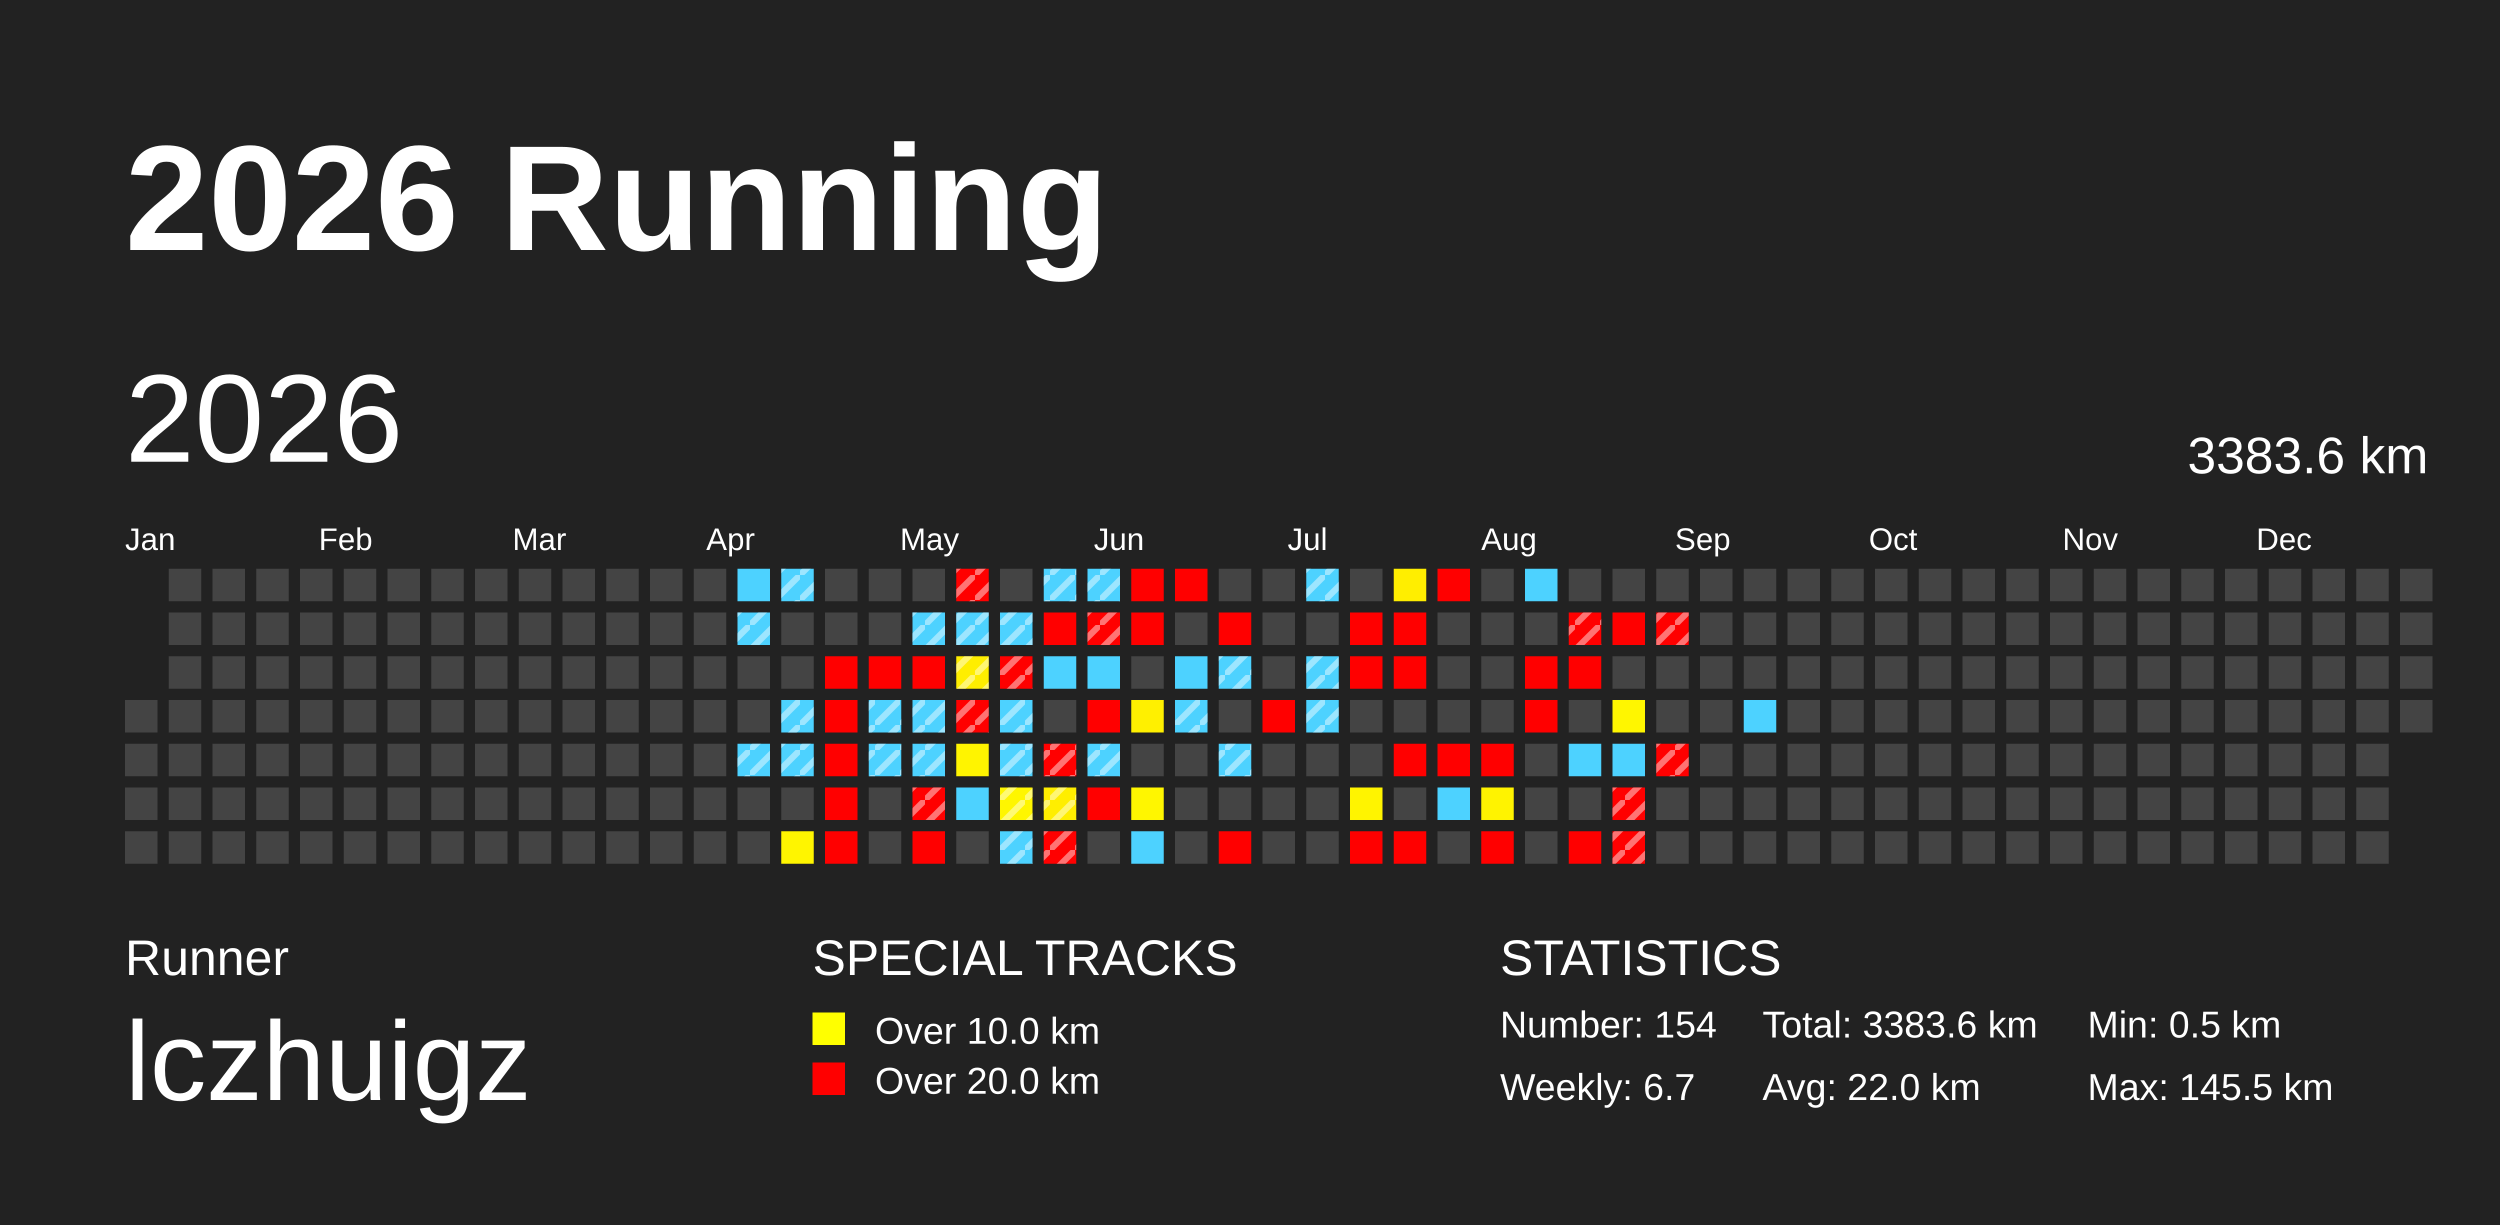
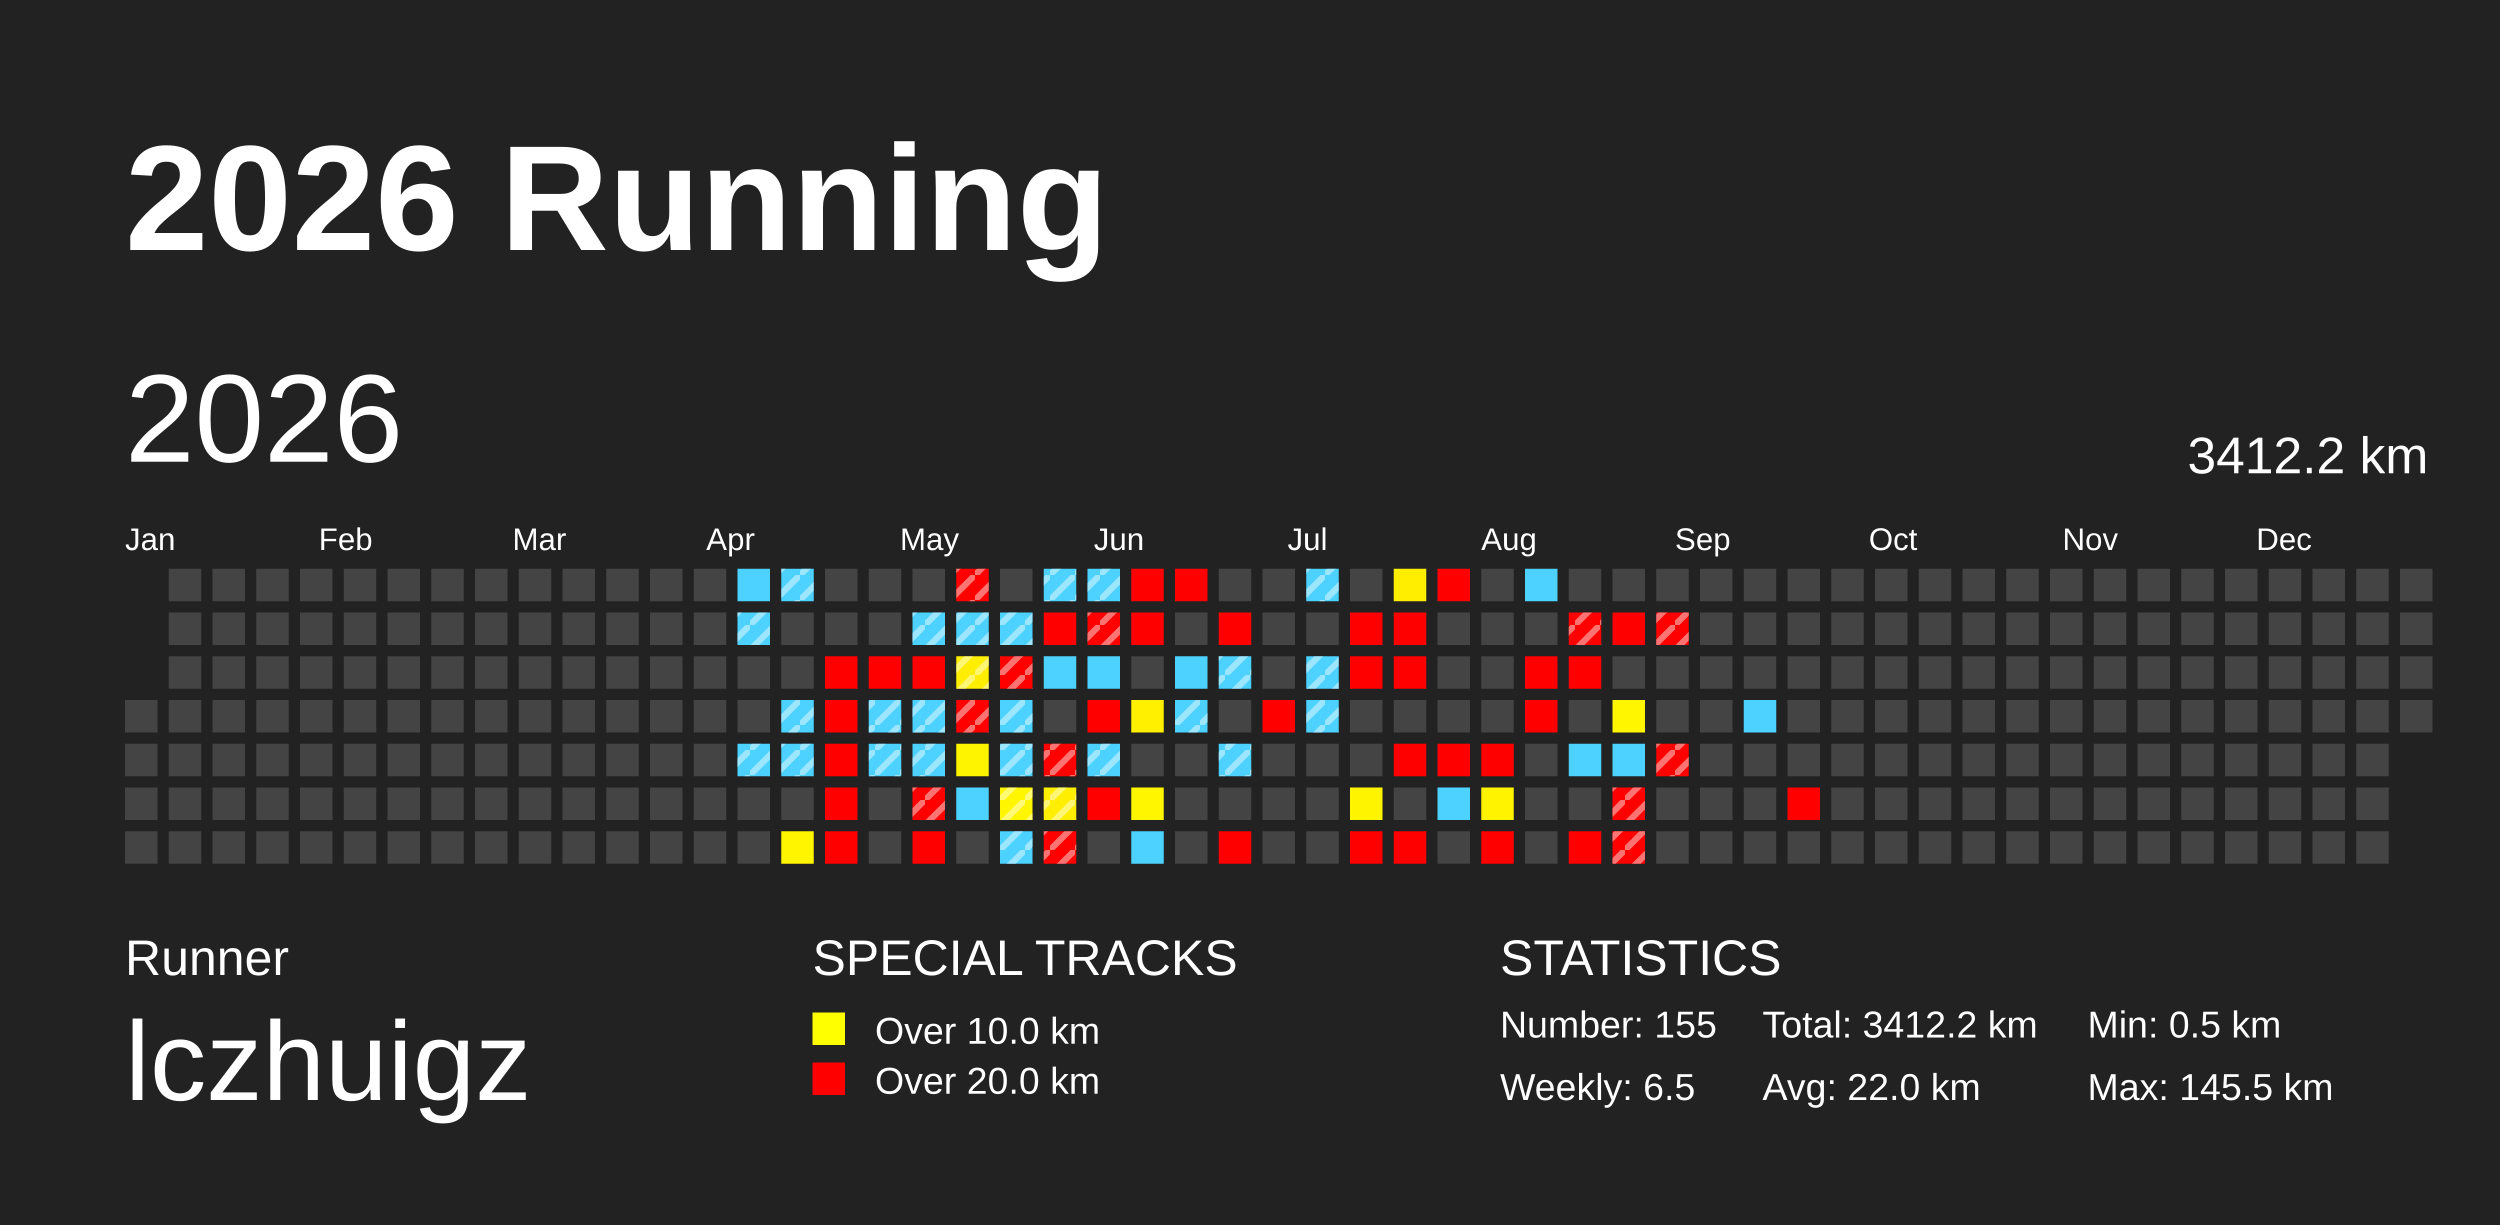
<svg xmlns="http://www.w3.org/2000/svg" baseProfile="full" height="98mm" version="1.1" viewBox="0,0,200,98" width="200mm">
  <defs>
    <pattern height="2" id="indoor-stripe" patternUnits="userSpaceOnUse" width="2">
      <line stroke="white" stroke-opacity="0.45" stroke-width="0.5" x1="0" x2="2" y1="2" y2="0" />
    </pattern>
  </defs>
  <rect fill="#222222" height="98" width="200" x="0" y="0" />
  <text fill="#FFFFFF" style="font-size:12px; font-family:Arial; font-weight:bold;" x="10" y="20">2026 Running</text>
  <text fill="#FFFFFF" style="font-size:4px; font-family:Arial" x="10" y="78">Runner</text>
  <text fill="#FFFFFF" style="font-size:9px; font-family:Arial" x="10" y="88">lczhuigz</text>
  <text fill="#FFFFFF" style="font-size:4px; font-family:Arial" x="65" y="78">SPECIAL TRACKS</text>
  <rect fill="yellow" height="2.6" width="2.6" x="65" y="81" />
  <text fill="#FFFFFF" style="font-size:3px; font-family:Arial" x="70" y="83.5">Over 10.0 km</text>
  <rect fill="red" height="2.6" width="2.6" x="65" y="85" />
  <text fill="#FFFFFF" style="font-size:3px; font-family:Arial" x="70" y="87.5">Over 20.0 km</text>
  <text fill="#FFFFFF" style="font-size:4px; font-family:Arial" x="120" y="78">STATISTICS</text>
-   <text fill="#FFFFFF" style="font-size:3px; font-family:Arial" x="120" y="83">Number: 154</text>
-   <text fill="#FFFFFF" style="font-size:3px; font-family:Arial" x="120" y="88">Weekly: 6.7</text>
-   <text fill="#FFFFFF" style="font-size:3px; font-family:Arial" x="141" y="83">Total: 3383.6 km</text>
+   <text fill="#FFFFFF" style="font-size:3px; font-family:Arial" x="120" y="83">Number: 155</text>
+   <text fill="#FFFFFF" style="font-size:3px; font-family:Arial" x="120" y="88">Weekly: 6.5</text>
+   <text fill="#FFFFFF" style="font-size:3px; font-family:Arial" x="141" y="83">Total: 3412.2 km</text>
  <text fill="#FFFFFF" style="font-size:3px; font-family:Arial" x="141" y="88">Avg: 22.0 km</text>
  <text fill="#FFFFFF" style="font-size:3px; font-family:Arial" x="167" y="83">Min: 0.5 km</text>
  <text fill="#FFFFFF" style="font-size:3px; font-family:Arial" x="167" y="88">Max: 145.5 km</text>
  <text dominant-baseline="hanging" fill="#FFFFFF" style="font-size:10.0px; font-family:Arial;" x="10" y="30">2026</text>
-   <text dominant-baseline="hanging" fill="#FFFFFF" style="font-size:4.125px; font-family:Arial;" x="175" y="35">3383.6 km</text>
+   <text dominant-baseline="hanging" fill="#FFFFFF" style="font-size:4.125px; font-family:Arial;" x="175" y="35">3412.2 km</text>
  <text fill="#FFFFFF" style="font-size:2.5px; font-family:Arial" x="10.0" y="44">Jan</text>
  <text fill="#FFFFFF" style="font-size:2.5px; font-family:Arial" x="25.5" y="44">Feb</text>
  <text fill="#FFFFFF" style="font-size:2.5px; font-family:Arial" x="41.0" y="44">Mar</text>
  <text fill="#FFFFFF" style="font-size:2.5px; font-family:Arial" x="56.5" y="44">Apr</text>
  <text fill="#FFFFFF" style="font-size:2.5px; font-family:Arial" x="72.0" y="44">May</text>
  <text fill="#FFFFFF" style="font-size:2.5px; font-family:Arial" x="87.5" y="44">Jun</text>
  <text fill="#FFFFFF" style="font-size:2.5px; font-family:Arial" x="103.0" y="44">Jul</text>
  <text fill="#FFFFFF" style="font-size:2.5px; font-family:Arial" x="118.5" y="44">Aug</text>
  <text fill="#FFFFFF" style="font-size:2.5px; font-family:Arial" x="134.0" y="44">Sep</text>
  <text fill="#FFFFFF" style="font-size:2.5px; font-family:Arial" x="149.5" y="44">Oct</text>
  <text fill="#FFFFFF" style="font-size:2.5px; font-family:Arial" x="165.0" y="44">Nov</text>
  <text fill="#FFFFFF" style="font-size:2.5px; font-family:Arial" x="180.5" y="44">Dec</text>
  <rect fill="#444444" height="2.6" width="2.6" x="10.0" y="56.0" />
  <rect fill="#444444" height="2.6" width="2.6" x="10.0" y="59.5" />
  <rect fill="#444444" height="2.6" width="2.6" x="10.0" y="63.0" />
  <rect fill="#444444" height="2.6" width="2.6" x="10.0" y="66.5" />
  <rect fill="#444444" height="2.6" width="2.6" x="13.5" y="45.5" />
  <rect fill="#444444" height="2.6" width="2.6" x="13.5" y="49.0" />
  <rect fill="#444444" height="2.6" width="2.6" x="13.5" y="52.5" />
  <rect fill="#444444" height="2.6" width="2.6" x="13.5" y="56.0" />
  <rect fill="#444444" height="2.6" width="2.6" x="13.5" y="59.5" />
  <rect fill="#444444" height="2.6" width="2.6" x="13.5" y="63.0" />
  <rect fill="#444444" height="2.6" width="2.6" x="13.5" y="66.5" />
  <rect fill="#444444" height="2.6" width="2.6" x="17.0" y="45.5" />
  <rect fill="#444444" height="2.6" width="2.6" x="17.0" y="49.0" />
  <rect fill="#444444" height="2.6" width="2.6" x="17.0" y="52.5" />
  <rect fill="#444444" height="2.6" width="2.6" x="17.0" y="56.0" />
  <rect fill="#444444" height="2.6" width="2.6" x="17.0" y="59.5" />
  <rect fill="#444444" height="2.6" width="2.6" x="17.0" y="63.0" />
  <rect fill="#444444" height="2.6" width="2.6" x="17.0" y="66.5" />
  <rect fill="#444444" height="2.6" width="2.6" x="20.5" y="45.5" />
  <rect fill="#444444" height="2.6" width="2.6" x="20.5" y="49.0" />
  <rect fill="#444444" height="2.6" width="2.6" x="20.5" y="52.5" />
  <rect fill="#444444" height="2.6" width="2.6" x="20.5" y="56.0" />
  <rect fill="#444444" height="2.6" width="2.6" x="20.5" y="59.5" />
  <rect fill="#444444" height="2.6" width="2.6" x="20.5" y="63.0" />
  <rect fill="#444444" height="2.6" width="2.6" x="20.5" y="66.5" />
  <rect fill="#444444" height="2.6" width="2.6" x="24.0" y="45.5" />
  <rect fill="#444444" height="2.6" width="2.6" x="24.0" y="49.0" />
  <rect fill="#444444" height="2.6" width="2.6" x="24.0" y="52.5" />
  <rect fill="#444444" height="2.6" width="2.6" x="24.0" y="56.0" />
  <rect fill="#444444" height="2.6" width="2.6" x="24.0" y="59.5" />
  <rect fill="#444444" height="2.6" width="2.6" x="24.0" y="63.0" />
  <rect fill="#444444" height="2.6" width="2.6" x="24.0" y="66.5" />
  <rect fill="#444444" height="2.6" width="2.6" x="27.5" y="45.5" />
  <rect fill="#444444" height="2.6" width="2.6" x="27.5" y="49.0" />
  <rect fill="#444444" height="2.6" width="2.6" x="27.5" y="52.5" />
  <rect fill="#444444" height="2.6" width="2.6" x="27.5" y="56.0" />
  <rect fill="#444444" height="2.6" width="2.6" x="27.5" y="59.5" />
  <rect fill="#444444" height="2.6" width="2.6" x="27.5" y="63.0" />
  <rect fill="#444444" height="2.6" width="2.6" x="27.5" y="66.5" />
  <rect fill="#444444" height="2.6" width="2.6" x="31.0" y="45.5" />
  <rect fill="#444444" height="2.6" width="2.6" x="31.0" y="49.0" />
  <rect fill="#444444" height="2.6" width="2.6" x="31.0" y="52.5" />
  <rect fill="#444444" height="2.6" width="2.6" x="31.0" y="56.0" />
  <rect fill="#444444" height="2.6" width="2.6" x="31.0" y="59.5" />
  <rect fill="#444444" height="2.6" width="2.6" x="31.0" y="63.0" />
  <rect fill="#444444" height="2.6" width="2.6" x="31.0" y="66.5" />
  <rect fill="#444444" height="2.6" width="2.6" x="34.5" y="45.5" />
  <rect fill="#444444" height="2.6" width="2.6" x="34.5" y="49.0" />
  <rect fill="#444444" height="2.6" width="2.6" x="34.5" y="52.5" />
  <rect fill="#444444" height="2.6" width="2.6" x="34.5" y="56.0" />
  <rect fill="#444444" height="2.6" width="2.6" x="34.5" y="59.5" />
  <rect fill="#444444" height="2.6" width="2.6" x="34.5" y="63.0" />
  <rect fill="#444444" height="2.6" width="2.6" x="34.5" y="66.5" />
  <rect fill="#444444" height="2.6" width="2.6" x="38.0" y="45.5" />
  <rect fill="#444444" height="2.6" width="2.6" x="38.0" y="49.0" />
  <rect fill="#444444" height="2.6" width="2.6" x="38.0" y="52.5" />
  <rect fill="#444444" height="2.6" width="2.6" x="38.0" y="56.0" />
  <rect fill="#444444" height="2.6" width="2.6" x="38.0" y="59.5" />
  <rect fill="#444444" height="2.6" width="2.6" x="38.0" y="63.0" />
  <rect fill="#444444" height="2.6" width="2.6" x="38.0" y="66.5" />
  <rect fill="#444444" height="2.6" width="2.6" x="41.5" y="45.5" />
  <rect fill="#444444" height="2.6" width="2.6" x="41.5" y="49.0" />
  <rect fill="#444444" height="2.6" width="2.6" x="41.5" y="52.5" />
  <rect fill="#444444" height="2.6" width="2.6" x="41.5" y="56.0" />
  <rect fill="#444444" height="2.6" width="2.6" x="41.5" y="59.5" />
  <rect fill="#444444" height="2.6" width="2.6" x="41.5" y="63.0" />
  <rect fill="#444444" height="2.6" width="2.6" x="41.5" y="66.5" />
  <rect fill="#444444" height="2.6" width="2.6" x="45.0" y="45.5" />
  <rect fill="#444444" height="2.6" width="2.6" x="45.0" y="49.0" />
  <rect fill="#444444" height="2.6" width="2.6" x="45.0" y="52.5" />
  <rect fill="#444444" height="2.6" width="2.6" x="45.0" y="56.0" />
  <rect fill="#444444" height="2.6" width="2.6" x="45.0" y="59.5" />
  <rect fill="#444444" height="2.6" width="2.6" x="45.0" y="63.0" />
  <rect fill="#444444" height="2.6" width="2.6" x="45.0" y="66.5" />
  <rect fill="#444444" height="2.6" width="2.6" x="48.5" y="45.5" />
  <rect fill="#444444" height="2.6" width="2.6" x="48.5" y="49.0" />
  <rect fill="#444444" height="2.6" width="2.6" x="48.5" y="52.5" />
  <rect fill="#444444" height="2.6" width="2.6" x="48.5" y="56.0" />
  <rect fill="#444444" height="2.6" width="2.6" x="48.5" y="59.5" />
  <rect fill="#444444" height="2.6" width="2.6" x="48.5" y="63.0" />
  <rect fill="#444444" height="2.6" width="2.6" x="48.5" y="66.5" />
  <rect fill="#444444" height="2.6" width="2.6" x="52.0" y="45.5" />
  <rect fill="#444444" height="2.6" width="2.6" x="52.0" y="49.0" />
  <rect fill="#444444" height="2.6" width="2.6" x="52.0" y="52.5" />
  <rect fill="#444444" height="2.6" width="2.6" x="52.0" y="56.0" />
  <rect fill="#444444" height="2.6" width="2.6" x="52.0" y="59.5" />
  <rect fill="#444444" height="2.6" width="2.6" x="52.0" y="63.0" />
  <rect fill="#444444" height="2.6" width="2.6" x="52.0" y="66.5" />
  <rect fill="#444444" height="2.6" width="2.6" x="55.5" y="45.5" />
  <rect fill="#444444" height="2.6" width="2.6" x="55.5" y="49.0" />
  <rect fill="#444444" height="2.6" width="2.6" x="55.5" y="52.5" />
  <rect fill="#444444" height="2.6" width="2.6" x="55.5" y="56.0" />
  <rect fill="#444444" height="2.6" width="2.6" x="55.5" y="59.5" />
  <rect fill="#444444" height="2.6" width="2.6" x="55.5" y="63.0" />
  <rect fill="#444444" height="2.6" width="2.6" x="55.5" y="66.5" />
  <rect fill="#4dd2ff" height="2.6" width="2.6" x="59.0" y="45.5" />
  <rect fill="#4dd2ff" height="2.6" width="2.6" x="59.0" y="49.0" />
  <rect fill="url(#indoor-stripe)" height="2.6" style="pointer-events: none;" width="2.6" x="59.0" y="49.0" />
  <rect fill="#444444" height="2.6" width="2.6" x="59.0" y="52.5" />
  <rect fill="#444444" height="2.6" width="2.6" x="59.0" y="56.0" />
  <rect fill="#4dd2ff" height="2.6" width="2.6" x="59.0" y="59.5" />
  <rect fill="url(#indoor-stripe)" height="2.6" style="pointer-events: none;" width="2.6" x="59.0" y="59.5" />
  <rect fill="#444444" height="2.6" width="2.6" x="59.0" y="63.0" />
  <rect fill="#444444" height="2.6" width="2.6" x="59.0" y="66.5" />
  <rect fill="#4dd2ff" height="2.6" width="2.6" x="62.5" y="45.5" />
  <rect fill="url(#indoor-stripe)" height="2.6" style="pointer-events: none;" width="2.6" x="62.5" y="45.5" />
  <rect fill="#444444" height="2.6" width="2.6" x="62.5" y="49.0" />
  <rect fill="#444444" height="2.6" width="2.6" x="62.5" y="52.5" />
  <rect fill="#4dd2ff" height="2.6" width="2.6" x="62.5" y="56.0" />
  <rect fill="url(#indoor-stripe)" height="2.6" style="pointer-events: none;" width="2.6" x="62.5" y="56.0" />
  <rect fill="#4dd2ff" height="2.6" width="2.6" x="62.5" y="59.5" />
  <rect fill="url(#indoor-stripe)" height="2.6" style="pointer-events: none;" width="2.6" x="62.5" y="59.5" />
  <rect fill="#444444" height="2.6" width="2.6" x="62.5" y="63.0" />
  <rect fill="#fff500" height="2.6" width="2.6" x="62.5" y="66.5" />
  <rect fill="#444444" height="2.6" width="2.6" x="66.0" y="45.5" />
  <rect fill="#444444" height="2.6" width="2.6" x="66.0" y="49.0" />
  <rect fill="red" height="2.6" width="2.6" x="66.0" y="52.5" />
  <rect fill="red" height="2.6" width="2.6" x="66.0" y="56.0" />
  <rect fill="red" height="2.6" width="2.6" x="66.0" y="59.5" />
  <rect fill="red" height="2.6" width="2.6" x="66.0" y="63.0" />
  <rect fill="red" height="2.6" width="2.6" x="66.0" y="66.5" />
  <rect fill="#444444" height="2.6" width="2.6" x="69.5" y="45.5" />
  <rect fill="#444444" height="2.6" width="2.6" x="69.5" y="49.0" />
  <rect fill="red" height="2.6" width="2.6" x="69.5" y="52.5" />
  <rect fill="#4dd2ff" height="2.6" width="2.6" x="69.5" y="56.0" />
  <rect fill="url(#indoor-stripe)" height="2.6" style="pointer-events: none;" width="2.6" x="69.5" y="56.0" />
  <rect fill="#4dd2ff" height="2.6" width="2.6" x="69.5" y="59.5" />
  <rect fill="url(#indoor-stripe)" height="2.6" style="pointer-events: none;" width="2.6" x="69.5" y="59.5" />
  <rect fill="#444444" height="2.6" width="2.6" x="69.5" y="63.0" />
  <rect fill="#444444" height="2.6" width="2.6" x="69.5" y="66.5" />
  <rect fill="#444444" height="2.6" width="2.6" x="73.0" y="45.5" />
  <rect fill="#4dd2ff" height="2.6" width="2.6" x="73.0" y="49.0" />
  <rect fill="url(#indoor-stripe)" height="2.6" style="pointer-events: none;" width="2.6" x="73.0" y="49.0" />
  <rect fill="red" height="2.6" width="2.6" x="73.0" y="52.5" />
  <rect fill="#4dd2ff" height="2.6" width="2.6" x="73.0" y="56.0" />
  <rect fill="url(#indoor-stripe)" height="2.6" style="pointer-events: none;" width="2.6" x="73.0" y="56.0" />
  <rect fill="#4dd2ff" height="2.6" width="2.6" x="73.0" y="59.5" />
  <rect fill="url(#indoor-stripe)" height="2.6" style="pointer-events: none;" width="2.6" x="73.0" y="59.5" />
  <rect fill="red" height="2.6" width="2.6" x="73.0" y="63.0" />
  <rect fill="url(#indoor-stripe)" height="2.6" style="pointer-events: none;" width="2.6" x="73.0" y="63.0" />
  <rect fill="red" height="2.6" width="2.6" x="73.0" y="66.5" />
  <rect fill="red" height="2.6" width="2.6" x="76.5" y="45.5" />
  <rect fill="url(#indoor-stripe)" height="2.6" style="pointer-events: none;" width="2.6" x="76.5" y="45.5" />
  <rect fill="#4dd2ff" height="2.6" width="2.6" x="76.5" y="49.0" />
  <rect fill="url(#indoor-stripe)" height="2.6" style="pointer-events: none;" width="2.6" x="76.5" y="49.0" />
  <rect fill="#ffee00" height="2.6" width="2.6" x="76.5" y="52.5" />
  <rect fill="url(#indoor-stripe)" height="2.6" style="pointer-events: none;" width="2.6" x="76.5" y="52.5" />
  <rect fill="red" height="2.6" width="2.6" x="76.5" y="56.0" />
  <rect fill="url(#indoor-stripe)" height="2.6" style="pointer-events: none;" width="2.6" x="76.5" y="56.0" />
  <rect fill="#fff400" height="2.6" width="2.6" x="76.5" y="59.5" />
  <rect fill="#4dd2ff" height="2.6" width="2.6" x="76.5" y="63.0" />
  <rect fill="#444444" height="2.6" width="2.6" x="76.5" y="66.5" />
  <rect fill="#444444" height="2.6" width="2.6" x="80.0" y="45.5" />
  <rect fill="#4dd2ff" height="2.6" width="2.6" x="80.0" y="49.0" />
  <rect fill="url(#indoor-stripe)" height="2.6" style="pointer-events: none;" width="2.6" x="80.0" y="49.0" />
  <rect fill="red" height="2.6" width="2.6" x="80.0" y="52.5" />
  <rect fill="url(#indoor-stripe)" height="2.6" style="pointer-events: none;" width="2.6" x="80.0" y="52.5" />
  <rect fill="#4dd2ff" height="2.6" width="2.6" x="80.0" y="56.0" />
  <rect fill="url(#indoor-stripe)" height="2.6" style="pointer-events: none;" width="2.6" x="80.0" y="56.0" />
  <rect fill="#4dd2ff" height="2.6" width="2.6" x="80.0" y="59.5" />
  <rect fill="url(#indoor-stripe)" height="2.6" style="pointer-events: none;" width="2.6" x="80.0" y="59.5" />
  <rect fill="#fff600" height="2.6" width="2.6" x="80.0" y="63.0" />
  <rect fill="url(#indoor-stripe)" height="2.6" style="pointer-events: none;" width="2.6" x="80.0" y="63.0" />
  <rect fill="#4dd2ff" height="2.6" width="2.6" x="80.0" y="66.5" />
  <rect fill="url(#indoor-stripe)" height="2.6" style="pointer-events: none;" width="2.6" x="80.0" y="66.5" />
  <rect fill="#4dd2ff" height="2.6" width="2.6" x="83.5" y="45.5" />
  <rect fill="url(#indoor-stripe)" height="2.6" style="pointer-events: none;" width="2.6" x="83.5" y="45.5" />
  <rect fill="red" height="2.6" width="2.6" x="83.5" y="49.0" />
  <rect fill="#4dd2ff" height="2.6" width="2.6" x="83.5" y="52.5" />
  <rect fill="#444444" height="2.6" width="2.6" x="83.5" y="56.0" />
  <rect fill="red" height="2.6" width="2.6" x="83.5" y="59.5" />
  <rect fill="url(#indoor-stripe)" height="2.6" style="pointer-events: none;" width="2.6" x="83.5" y="59.5" />
  <rect fill="#ffee00" height="2.6" width="2.6" x="83.5" y="63.0" />
  <rect fill="url(#indoor-stripe)" height="2.6" style="pointer-events: none;" width="2.6" x="83.5" y="63.0" />
  <rect fill="red" height="2.6" width="2.6" x="83.5" y="66.5" />
  <rect fill="url(#indoor-stripe)" height="2.6" style="pointer-events: none;" width="2.6" x="83.5" y="66.5" />
  <rect fill="#4dd2ff" height="2.6" width="2.6" x="87.0" y="45.5" />
  <rect fill="url(#indoor-stripe)" height="2.6" style="pointer-events: none;" width="2.6" x="87.0" y="45.5" />
  <rect fill="red" height="2.6" width="2.6" x="87.0" y="49.0" />
  <rect fill="url(#indoor-stripe)" height="2.6" style="pointer-events: none;" width="2.6" x="87.0" y="49.0" />
  <rect fill="#4dd2ff" height="2.6" width="2.6" x="87.0" y="52.5" />
  <rect fill="red" height="2.6" width="2.6" x="87.0" y="56.0" />
  <rect fill="#4dd2ff" height="2.6" width="2.6" x="87.0" y="59.5" />
  <rect fill="url(#indoor-stripe)" height="2.6" style="pointer-events: none;" width="2.6" x="87.0" y="59.5" />
  <rect fill="red" height="2.6" width="2.6" x="87.0" y="63.0" />
  <rect fill="#444444" height="2.6" width="2.6" x="87.0" y="66.5" />
  <rect fill="red" height="2.6" width="2.6" x="90.5" y="45.5" />
  <rect fill="red" height="2.6" width="2.6" x="90.5" y="49.0" />
  <rect fill="#444444" height="2.6" width="2.6" x="90.5" y="52.5" />
  <rect fill="#fff000" height="2.6" width="2.6" x="90.5" y="56.0" />
  <rect fill="#444444" height="2.6" width="2.6" x="90.5" y="59.5" />
  <rect fill="#fff600" height="2.6" width="2.6" x="90.5" y="63.0" />
  <rect fill="#4dd2ff" height="2.6" width="2.6" x="90.5" y="66.5" />
  <rect fill="red" height="2.6" width="2.6" x="94.0" y="45.5" />
  <rect fill="#444444" height="2.6" width="2.6" x="94.0" y="49.0" />
  <rect fill="#4dd2ff" height="2.6" width="2.6" x="94.0" y="52.5" />
  <rect fill="#4dd2ff" height="2.6" width="2.6" x="94.0" y="56.0" />
  <rect fill="url(#indoor-stripe)" height="2.6" style="pointer-events: none;" width="2.6" x="94.0" y="56.0" />
  <rect fill="#444444" height="2.6" width="2.6" x="94.0" y="59.5" />
  <rect fill="#444444" height="2.6" width="2.6" x="94.0" y="63.0" />
  <rect fill="#444444" height="2.6" width="2.6" x="94.0" y="66.5" />
  <rect fill="#444444" height="2.6" width="2.6" x="97.5" y="45.5" />
  <rect fill="red" height="2.6" width="2.6" x="97.5" y="49.0" />
  <rect fill="#4dd2ff" height="2.6" width="2.6" x="97.5" y="52.5" />
  <rect fill="url(#indoor-stripe)" height="2.6" style="pointer-events: none;" width="2.6" x="97.5" y="52.5" />
  <rect fill="#444444" height="2.6" width="2.6" x="97.5" y="56.0" />
  <rect fill="#4dd2ff" height="2.6" width="2.6" x="97.5" y="59.5" />
  <rect fill="url(#indoor-stripe)" height="2.6" style="pointer-events: none;" width="2.6" x="97.5" y="59.5" />
  <rect fill="#444444" height="2.6" width="2.6" x="97.5" y="63.0" />
  <rect fill="red" height="2.6" width="2.6" x="97.5" y="66.5" />
  <rect fill="#444444" height="2.6" width="2.6" x="101.0" y="45.5" />
  <rect fill="#444444" height="2.6" width="2.6" x="101.0" y="49.0" />
  <rect fill="#444444" height="2.6" width="2.6" x="101.0" y="52.5" />
  <rect fill="red" height="2.6" width="2.6" x="101.0" y="56.0" />
  <rect fill="#444444" height="2.6" width="2.6" x="101.0" y="59.5" />
  <rect fill="#444444" height="2.6" width="2.6" x="101.0" y="63.0" />
  <rect fill="#444444" height="2.6" width="2.6" x="101.0" y="66.5" />
  <rect fill="#4dd2ff" height="2.6" width="2.6" x="104.5" y="45.5" />
  <rect fill="url(#indoor-stripe)" height="2.6" style="pointer-events: none;" width="2.6" x="104.5" y="45.5" />
  <rect fill="#444444" height="2.6" width="2.6" x="104.5" y="49.0" />
  <rect fill="#4dd2ff" height="2.6" width="2.6" x="104.5" y="52.5" />
  <rect fill="url(#indoor-stripe)" height="2.6" style="pointer-events: none;" width="2.6" x="104.5" y="52.5" />
  <rect fill="#4dd2ff" height="2.6" width="2.6" x="104.5" y="56.0" />
  <rect fill="url(#indoor-stripe)" height="2.6" style="pointer-events: none;" width="2.6" x="104.5" y="56.0" />
  <rect fill="#444444" height="2.6" width="2.6" x="104.5" y="59.5" />
  <rect fill="#444444" height="2.6" width="2.6" x="104.5" y="63.0" />
  <rect fill="#444444" height="2.6" width="2.6" x="104.5" y="66.5" />
  <rect fill="#444444" height="2.6" width="2.6" x="108.0" y="45.5" />
  <rect fill="red" height="2.6" width="2.6" x="108.0" y="49.0" />
  <rect fill="red" height="2.6" width="2.6" x="108.0" y="52.5" />
  <rect fill="#444444" height="2.6" width="2.6" x="108.0" y="56.0" />
  <rect fill="#444444" height="2.6" width="2.6" x="108.0" y="59.5" />
  <rect fill="#fff400" height="2.6" width="2.6" x="108.0" y="63.0" />
  <rect fill="red" height="2.6" width="2.6" x="108.0" y="66.5" />
  <rect fill="#ffee00" height="2.6" width="2.6" x="111.5" y="45.5" />
  <rect fill="red" height="2.6" width="2.6" x="111.5" y="49.0" />
  <rect fill="red" height="2.6" width="2.6" x="111.5" y="52.5" />
  <rect fill="#444444" height="2.6" width="2.6" x="111.5" y="56.0" />
  <rect fill="red" height="2.6" width="2.6" x="111.5" y="59.5" />
  <rect fill="#444444" height="2.6" width="2.6" x="111.5" y="63.0" />
  <rect fill="red" height="2.6" width="2.6" x="111.5" y="66.5" />
  <rect fill="red" height="2.6" width="2.6" x="115.0" y="45.5" />
  <rect fill="#444444" height="2.6" width="2.6" x="115.0" y="49.0" />
  <rect fill="#444444" height="2.6" width="2.6" x="115.0" y="52.5" />
  <rect fill="#444444" height="2.6" width="2.6" x="115.0" y="56.0" />
  <rect fill="red" height="2.6" width="2.6" x="115.0" y="59.5" />
  <rect fill="#4dd2ff" height="2.6" width="2.6" x="115.0" y="63.0" />
  <rect fill="#444444" height="2.6" width="2.6" x="115.0" y="66.5" />
  <rect fill="#444444" height="2.6" width="2.6" x="118.5" y="45.5" />
  <rect fill="#444444" height="2.6" width="2.6" x="118.5" y="49.0" />
  <rect fill="#444444" height="2.6" width="2.6" x="118.5" y="52.5" />
  <rect fill="#444444" height="2.6" width="2.6" x="118.5" y="56.0" />
  <rect fill="red" height="2.6" width="2.6" x="118.5" y="59.5" />
  <rect fill="#fff300" height="2.6" width="2.6" x="118.5" y="63.0" />
  <rect fill="red" height="2.6" width="2.6" x="118.5" y="66.5" />
  <rect fill="#4dd2ff" height="2.6" width="2.6" x="122.0" y="45.5" />
  <rect fill="#444444" height="2.6" width="2.6" x="122.0" y="49.0" />
  <rect fill="red" height="2.6" width="2.6" x="122.0" y="52.5" />
  <rect fill="red" height="2.6" width="2.6" x="122.0" y="56.0" />
  <rect fill="#444444" height="2.6" width="2.6" x="122.0" y="59.5" />
  <rect fill="#444444" height="2.6" width="2.6" x="122.0" y="63.0" />
  <rect fill="#444444" height="2.6" width="2.6" x="122.0" y="66.5" />
  <rect fill="#444444" height="2.6" width="2.6" x="125.5" y="45.5" />
  <rect fill="red" height="2.6" width="2.6" x="125.5" y="49.0" />
  <rect fill="url(#indoor-stripe)" height="2.6" style="pointer-events: none;" width="2.6" x="125.5" y="49.0" />
  <rect fill="red" height="2.6" width="2.6" x="125.5" y="52.5" />
  <rect fill="#444444" height="2.6" width="2.6" x="125.5" y="56.0" />
  <rect fill="#4dd2ff" height="2.6" width="2.6" x="125.5" y="59.5" />
  <rect fill="#444444" height="2.6" width="2.6" x="125.5" y="63.0" />
  <rect fill="red" height="2.6" width="2.6" x="125.5" y="66.5" />
  <rect fill="#444444" height="2.6" width="2.6" x="129.0" y="45.5" />
  <rect fill="red" height="2.6" width="2.6" x="129.0" y="49.0" />
  <rect fill="#444444" height="2.6" width="2.6" x="129.0" y="52.5" />
  <rect fill="#fff600" height="2.6" width="2.6" x="129.0" y="56.0" />
  <rect fill="#4dd2ff" height="2.6" width="2.6" x="129.0" y="59.5" />
  <rect fill="red" height="2.6" width="2.6" x="129.0" y="63.0" />
  <rect fill="url(#indoor-stripe)" height="2.6" style="pointer-events: none;" width="2.6" x="129.0" y="63.0" />
  <rect fill="red" height="2.6" width="2.6" x="129.0" y="66.5" />
  <rect fill="url(#indoor-stripe)" height="2.6" style="pointer-events: none;" width="2.6" x="129.0" y="66.5" />
  <rect fill="#444444" height="2.6" width="2.6" x="132.5" y="45.5" />
  <rect fill="red" height="2.6" width="2.6" x="132.5" y="49.0" />
  <rect fill="url(#indoor-stripe)" height="2.6" style="pointer-events: none;" width="2.6" x="132.5" y="49.0" />
  <rect fill="#444444" height="2.6" width="2.6" x="132.5" y="52.5" />
  <rect fill="#444444" height="2.6" width="2.6" x="132.5" y="56.0" />
  <rect fill="red" height="2.6" width="2.6" x="132.5" y="59.5" />
  <rect fill="url(#indoor-stripe)" height="2.6" style="pointer-events: none;" width="2.6" x="132.5" y="59.5" />
  <rect fill="#444444" height="2.6" width="2.6" x="132.5" y="63.0" />
  <rect fill="#444444" height="2.6" width="2.6" x="132.5" y="66.5" />
  <rect fill="#444444" height="2.6" width="2.6" x="136.0" y="45.5" />
  <rect fill="#444444" height="2.6" width="2.6" x="136.0" y="49.0" />
  <rect fill="#444444" height="2.6" width="2.6" x="136.0" y="52.5" />
  <rect fill="#444444" height="2.6" width="2.6" x="136.0" y="56.0" />
  <rect fill="#444444" height="2.6" width="2.6" x="136.0" y="59.5" />
  <rect fill="#444444" height="2.6" width="2.6" x="136.0" y="63.0" />
  <rect fill="#444444" height="2.6" width="2.6" x="136.0" y="66.5" />
  <rect fill="#444444" height="2.6" width="2.6" x="139.5" y="45.5" />
  <rect fill="#444444" height="2.6" width="2.6" x="139.5" y="49.0" />
  <rect fill="#444444" height="2.6" width="2.6" x="139.5" y="52.5" />
  <rect fill="#4dd2ff" height="2.6" width="2.6" x="139.5" y="56.0" />
  <rect fill="#444444" height="2.6" width="2.6" x="139.5" y="59.5" />
  <rect fill="#444444" height="2.6" width="2.6" x="139.5" y="63.0" />
  <rect fill="#444444" height="2.6" width="2.6" x="139.5" y="66.5" />
  <rect fill="#444444" height="2.6" width="2.6" x="143.0" y="45.5" />
  <rect fill="#444444" height="2.6" width="2.6" x="143.0" y="49.0" />
  <rect fill="#444444" height="2.6" width="2.6" x="143.0" y="52.5" />
  <rect fill="#444444" height="2.6" width="2.6" x="143.0" y="56.0" />
  <rect fill="#444444" height="2.6" width="2.6" x="143.0" y="59.5" />
-   <rect fill="#444444" height="2.6" width="2.6" x="143.0" y="63.0" />
+   <rect fill="red" height="2.6" width="2.6" x="143.0" y="63.0" />
  <rect fill="#444444" height="2.6" width="2.6" x="143.0" y="66.5" />
  <rect fill="#444444" height="2.6" width="2.6" x="146.5" y="45.5" />
  <rect fill="#444444" height="2.6" width="2.6" x="146.5" y="49.0" />
  <rect fill="#444444" height="2.6" width="2.6" x="146.5" y="52.5" />
  <rect fill="#444444" height="2.6" width="2.6" x="146.5" y="56.0" />
  <rect fill="#444444" height="2.6" width="2.6" x="146.5" y="59.5" />
  <rect fill="#444444" height="2.6" width="2.6" x="146.5" y="63.0" />
  <rect fill="#444444" height="2.6" width="2.6" x="146.5" y="66.5" />
  <rect fill="#444444" height="2.6" width="2.6" x="150.0" y="45.5" />
  <rect fill="#444444" height="2.6" width="2.6" x="150.0" y="49.0" />
  <rect fill="#444444" height="2.6" width="2.6" x="150.0" y="52.5" />
  <rect fill="#444444" height="2.6" width="2.6" x="150.0" y="56.0" />
  <rect fill="#444444" height="2.6" width="2.6" x="150.0" y="59.5" />
  <rect fill="#444444" height="2.6" width="2.6" x="150.0" y="63.0" />
  <rect fill="#444444" height="2.6" width="2.6" x="150.0" y="66.5" />
  <rect fill="#444444" height="2.6" width="2.6" x="153.5" y="45.5" />
  <rect fill="#444444" height="2.6" width="2.6" x="153.5" y="49.0" />
  <rect fill="#444444" height="2.6" width="2.6" x="153.5" y="52.5" />
  <rect fill="#444444" height="2.6" width="2.6" x="153.5" y="56.0" />
  <rect fill="#444444" height="2.6" width="2.6" x="153.5" y="59.5" />
  <rect fill="#444444" height="2.6" width="2.6" x="153.5" y="63.0" />
  <rect fill="#444444" height="2.6" width="2.6" x="153.5" y="66.5" />
  <rect fill="#444444" height="2.6" width="2.6" x="157.0" y="45.5" />
  <rect fill="#444444" height="2.6" width="2.6" x="157.0" y="49.0" />
  <rect fill="#444444" height="2.6" width="2.6" x="157.0" y="52.5" />
  <rect fill="#444444" height="2.6" width="2.6" x="157.0" y="56.0" />
  <rect fill="#444444" height="2.6" width="2.6" x="157.0" y="59.5" />
  <rect fill="#444444" height="2.6" width="2.6" x="157.0" y="63.0" />
  <rect fill="#444444" height="2.6" width="2.6" x="157.0" y="66.5" />
  <rect fill="#444444" height="2.6" width="2.6" x="160.5" y="45.5" />
  <rect fill="#444444" height="2.6" width="2.6" x="160.5" y="49.0" />
  <rect fill="#444444" height="2.6" width="2.6" x="160.5" y="52.5" />
  <rect fill="#444444" height="2.6" width="2.6" x="160.5" y="56.0" />
  <rect fill="#444444" height="2.6" width="2.6" x="160.5" y="59.5" />
  <rect fill="#444444" height="2.6" width="2.6" x="160.5" y="63.0" />
  <rect fill="#444444" height="2.6" width="2.6" x="160.5" y="66.5" />
  <rect fill="#444444" height="2.6" width="2.6" x="164.0" y="45.5" />
  <rect fill="#444444" height="2.6" width="2.6" x="164.0" y="49.0" />
  <rect fill="#444444" height="2.6" width="2.6" x="164.0" y="52.5" />
  <rect fill="#444444" height="2.6" width="2.6" x="164.0" y="56.0" />
  <rect fill="#444444" height="2.6" width="2.6" x="164.0" y="59.5" />
  <rect fill="#444444" height="2.6" width="2.6" x="164.0" y="63.0" />
  <rect fill="#444444" height="2.6" width="2.6" x="164.0" y="66.5" />
  <rect fill="#444444" height="2.6" width="2.6" x="167.5" y="45.5" />
  <rect fill="#444444" height="2.6" width="2.6" x="167.5" y="49.0" />
  <rect fill="#444444" height="2.6" width="2.6" x="167.5" y="52.5" />
  <rect fill="#444444" height="2.6" width="2.6" x="167.5" y="56.0" />
  <rect fill="#444444" height="2.6" width="2.6" x="167.5" y="59.5" />
  <rect fill="#444444" height="2.6" width="2.6" x="167.5" y="63.0" />
  <rect fill="#444444" height="2.6" width="2.6" x="167.5" y="66.5" />
  <rect fill="#444444" height="2.6" width="2.6" x="171.0" y="45.5" />
  <rect fill="#444444" height="2.6" width="2.6" x="171.0" y="49.0" />
  <rect fill="#444444" height="2.6" width="2.6" x="171.0" y="52.5" />
  <rect fill="#444444" height="2.6" width="2.6" x="171.0" y="56.0" />
  <rect fill="#444444" height="2.6" width="2.6" x="171.0" y="59.5" />
  <rect fill="#444444" height="2.6" width="2.6" x="171.0" y="63.0" />
  <rect fill="#444444" height="2.6" width="2.6" x="171.0" y="66.5" />
  <rect fill="#444444" height="2.6" width="2.6" x="174.5" y="45.5" />
  <rect fill="#444444" height="2.6" width="2.6" x="174.5" y="49.0" />
  <rect fill="#444444" height="2.6" width="2.6" x="174.5" y="52.5" />
  <rect fill="#444444" height="2.6" width="2.6" x="174.5" y="56.0" />
  <rect fill="#444444" height="2.6" width="2.6" x="174.5" y="59.5" />
  <rect fill="#444444" height="2.6" width="2.6" x="174.5" y="63.0" />
  <rect fill="#444444" height="2.6" width="2.6" x="174.5" y="66.5" />
  <rect fill="#444444" height="2.6" width="2.6" x="178.0" y="45.5" />
  <rect fill="#444444" height="2.6" width="2.6" x="178.0" y="49.0" />
  <rect fill="#444444" height="2.6" width="2.6" x="178.0" y="52.5" />
  <rect fill="#444444" height="2.6" width="2.6" x="178.0" y="56.0" />
  <rect fill="#444444" height="2.6" width="2.6" x="178.0" y="59.5" />
  <rect fill="#444444" height="2.6" width="2.6" x="178.0" y="63.0" />
  <rect fill="#444444" height="2.6" width="2.6" x="178.0" y="66.5" />
  <rect fill="#444444" height="2.6" width="2.6" x="181.5" y="45.5" />
  <rect fill="#444444" height="2.6" width="2.6" x="181.5" y="49.0" />
  <rect fill="#444444" height="2.6" width="2.6" x="181.5" y="52.5" />
  <rect fill="#444444" height="2.6" width="2.6" x="181.5" y="56.0" />
  <rect fill="#444444" height="2.6" width="2.6" x="181.5" y="59.5" />
  <rect fill="#444444" height="2.6" width="2.6" x="181.5" y="63.0" />
  <rect fill="#444444" height="2.6" width="2.6" x="181.5" y="66.5" />
  <rect fill="#444444" height="2.6" width="2.6" x="185.0" y="45.5" />
  <rect fill="#444444" height="2.6" width="2.6" x="185.0" y="49.0" />
  <rect fill="#444444" height="2.6" width="2.6" x="185.0" y="52.5" />
  <rect fill="#444444" height="2.6" width="2.6" x="185.0" y="56.0" />
  <rect fill="#444444" height="2.6" width="2.6" x="185.0" y="59.5" />
  <rect fill="#444444" height="2.6" width="2.6" x="185.0" y="63.0" />
  <rect fill="#444444" height="2.6" width="2.6" x="185.0" y="66.5" />
  <rect fill="#444444" height="2.6" width="2.6" x="188.5" y="45.5" />
  <rect fill="#444444" height="2.6" width="2.6" x="188.5" y="49.0" />
  <rect fill="#444444" height="2.6" width="2.6" x="188.5" y="52.5" />
  <rect fill="#444444" height="2.6" width="2.6" x="188.5" y="56.0" />
  <rect fill="#444444" height="2.6" width="2.6" x="188.5" y="59.5" />
  <rect fill="#444444" height="2.6" width="2.6" x="188.5" y="63.0" />
  <rect fill="#444444" height="2.6" width="2.6" x="188.5" y="66.5" />
  <rect fill="#444444" height="2.6" width="2.6" x="192.0" y="45.5" />
  <rect fill="#444444" height="2.6" width="2.6" x="192.0" y="49.0" />
  <rect fill="#444444" height="2.6" width="2.6" x="192.0" y="52.5" />
  <rect fill="#444444" height="2.6" width="2.6" x="192.0" y="56.0" />
</svg>
